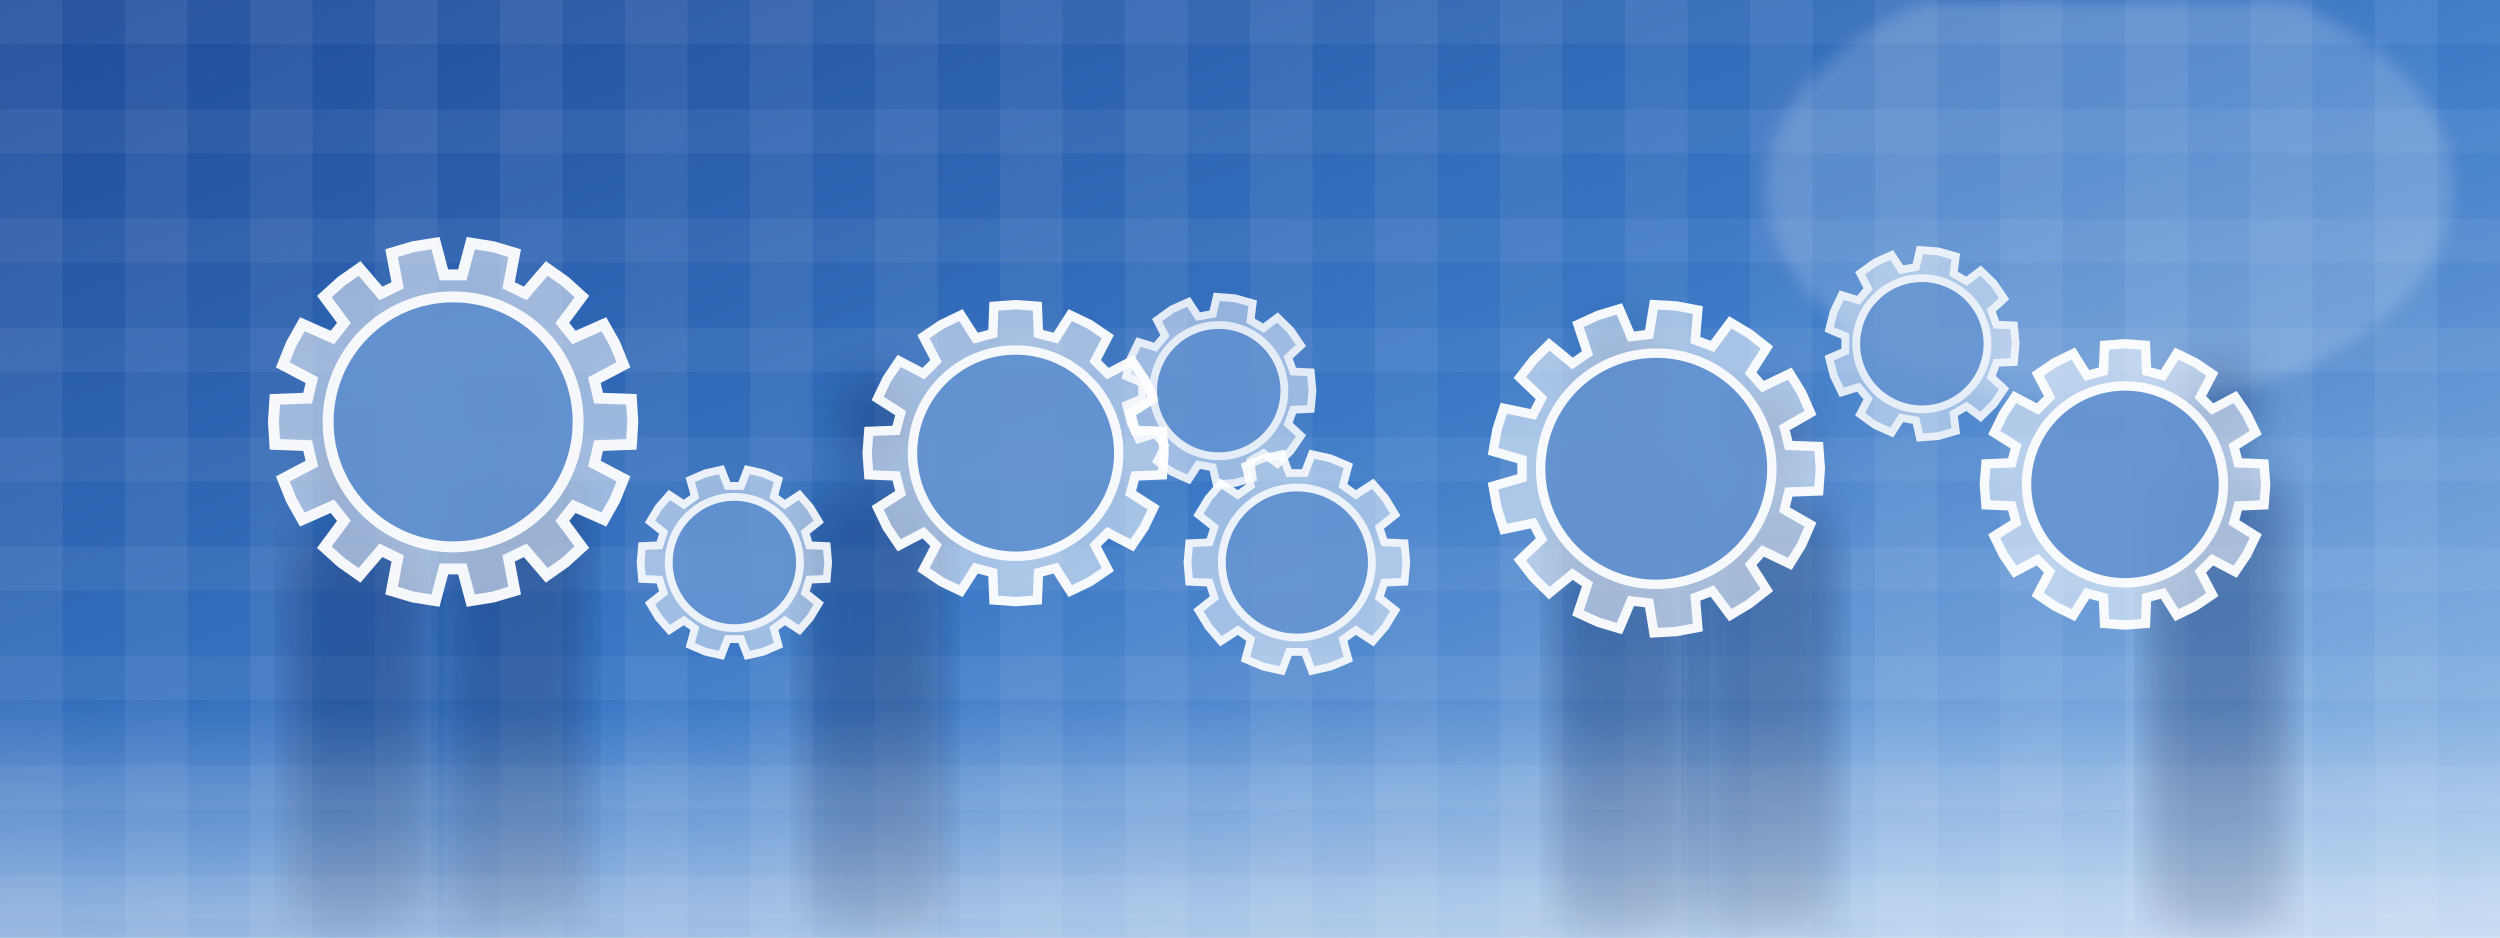
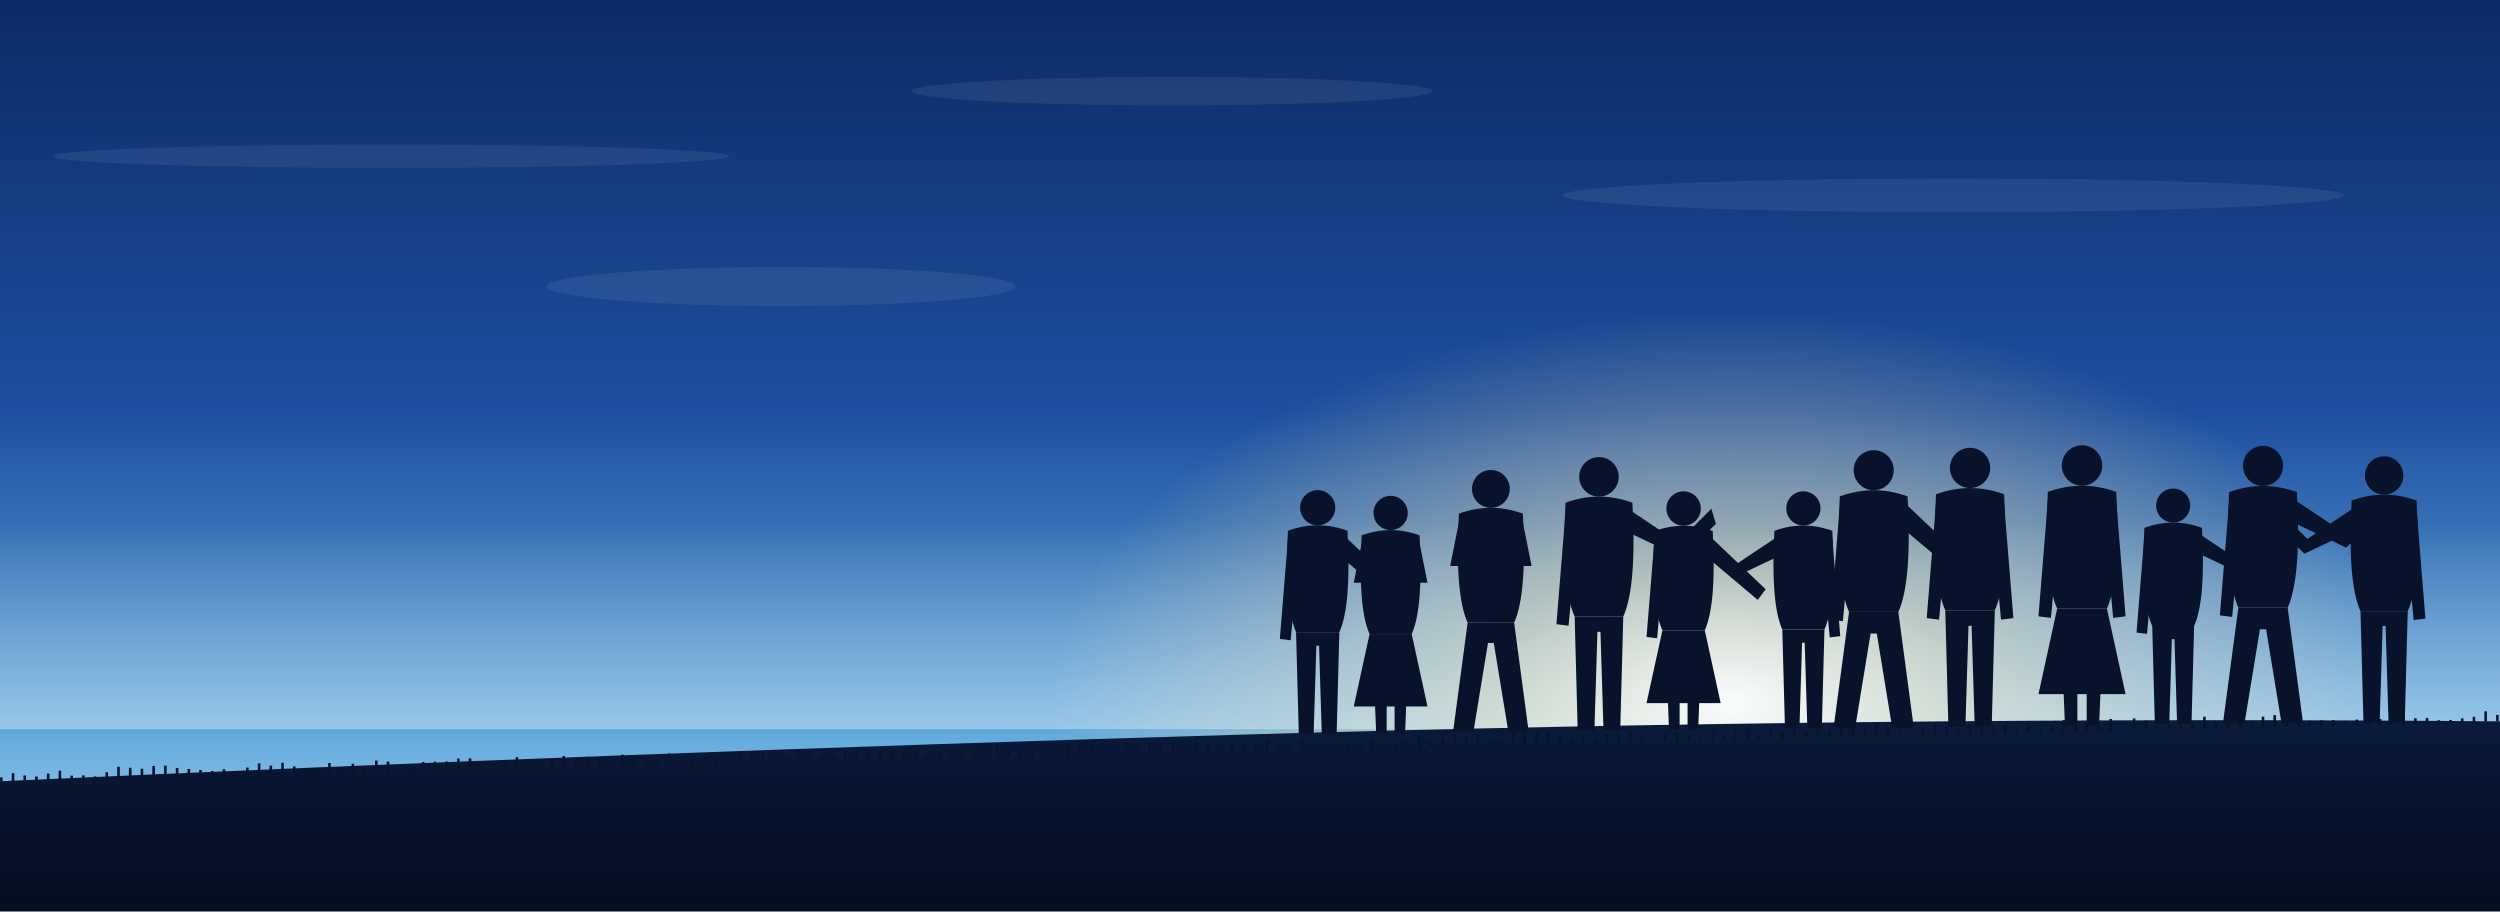
- <svg xmlns="http://www.w3.org/2000/svg" viewBox="0 0 1600 600" preserveAspectRatio="xMidYMid slice">
+ <svg xmlns="http://www.w3.org/2000/svg" viewBox="0 0 1920 700" preserveAspectRatio="xMidYMid slice">
  <defs>
-     <linearGradient id="bg" x1="0" y1="0" x2="1" y2="1">
-       <stop offset="0" stop-color="#1e4b9a" />
-       <stop offset="0.5" stop-color="#3a78c6" />
-       <stop offset="1" stop-color="#9fc3ea" />
+     <linearGradient id="sky" x1="0" y1="0" x2="0" y2="1">
+       <stop offset="0" stop-color="#0d2a66" />
+       <stop offset="0.45" stop-color="#1e4f9e" />
+       <stop offset="0.8" stop-color="#5fa8dc" />
+       <stop offset="1" stop-color="#bfe3f7" />
    </linearGradient>
-     <linearGradient id="floor" x1="0" y1="0" x2="0" y2="1">
+     <radialGradient id="sun" cx="0.5" cy="0.5" r="0.5">
+       <stop offset="0" stop-color="#ffffff" stop-opacity="0.95" />
+       <stop offset="0.35" stop-color="#ffe9b0" stop-opacity="0.55" />
+       <stop offset="1" stop-color="#ffe9b0" stop-opacity="0" />
+     </radialGradient>
+     <linearGradient id="ground" x1="0" y1="0" x2="0" y2="1">
+       <stop offset="0" stop-color="#0a1a3a" />
+       <stop offset="1" stop-color="#050d1f" />
+     </linearGradient>
+     <linearGradient id="haze" x1="0" y1="0" x2="0" y2="1">
      <stop offset="0" stop-color="#ffffff" stop-opacity="0" />
-       <stop offset="1" stop-color="#ffffff" stop-opacity="0.45" />
+       <stop offset="1" stop-color="#ffffff" stop-opacity="0.35" />
    </linearGradient>
-     <filter id="blur">
-       <feGaussianBlur stdDeviation="14" />
-     </filter>
-     <filter id="blur2">
-       <feGaussianBlur stdDeviation="5" />
-     </filter>
  </defs>
-   <rect width="1600" height="600" fill="url(#bg)" />
-   <rect x="0" y="0" width="40" height="600" fill="#ffffff" opacity="0.06" />
-   <rect x="80" y="0" width="40" height="600" fill="#ffffff" opacity="0.06" />
-   <rect x="160" y="0" width="40" height="600" fill="#ffffff" opacity="0.06" />
-   <rect x="240" y="0" width="40" height="600" fill="#ffffff" opacity="0.06" />
-   <rect x="320" y="0" width="40" height="600" fill="#ffffff" opacity="0.06" />
-   <rect x="400" y="0" width="40" height="600" fill="#ffffff" opacity="0.06" />
-   <rect x="480" y="0" width="40" height="600" fill="#ffffff" opacity="0.06" />
-   <rect x="560" y="0" width="40" height="600" fill="#ffffff" opacity="0.06" />
-   <rect x="640" y="0" width="40" height="600" fill="#ffffff" opacity="0.06" />
-   <rect x="720" y="0" width="40" height="600" fill="#ffffff" opacity="0.06" />
-   <rect x="800" y="0" width="40" height="600" fill="#ffffff" opacity="0.06" />
-   <rect x="880" y="0" width="40" height="600" fill="#ffffff" opacity="0.06" />
-   <rect x="960" y="0" width="40" height="600" fill="#ffffff" opacity="0.06" />
-   <rect x="1040" y="0" width="40" height="600" fill="#ffffff" opacity="0.06" />
-   <rect x="1120" y="0" width="40" height="600" fill="#ffffff" opacity="0.06" />
-   <rect x="1200" y="0" width="40" height="600" fill="#ffffff" opacity="0.06" />
-   <rect x="1280" y="0" width="40" height="600" fill="#ffffff" opacity="0.06" />
-   <rect x="1360" y="0" width="40" height="600" fill="#ffffff" opacity="0.06" />
-   <rect x="1440" y="0" width="40" height="600" fill="#ffffff" opacity="0.06" />
-   <rect x="1520" y="0" width="40" height="600" fill="#ffffff" opacity="0.06" />
-   <rect x="0" y="0" width="1600" height="28" fill="#ffffff" opacity="0.05" />
-   <rect x="0" y="70" width="1600" height="28" fill="#ffffff" opacity="0.05" />
-   <rect x="0" y="140" width="1600" height="28" fill="#ffffff" opacity="0.05" />
-   <rect x="0" y="210" width="1600" height="28" fill="#ffffff" opacity="0.05" />
-   <rect x="0" y="280" width="1600" height="28" fill="#ffffff" opacity="0.05" />
-   <rect x="0" y="350" width="1600" height="28" fill="#ffffff" opacity="0.05" />
-   <rect x="0" y="420" width="1600" height="28" fill="#ffffff" opacity="0.05" />
-   <rect x="0" y="490" width="1600" height="28" fill="#ffffff" opacity="0.05" />
-   <rect x="0" y="560" width="1600" height="28" fill="#ffffff" opacity="0.05" />
-   <g filter="url(#blur)" opacity="0.35">
-     <ellipse cx="230" cy="300" rx="26" ry="30" fill="#0f2a63" />
-     <rect x="185" y="340" width="90" height="260" rx="30" fill="#0f2a63" />
+   <rect width="1920" height="700" fill="url(#sky)" />
+   <ellipse cx="1330" cy="540" rx="520" ry="300" fill="url(#sun)" />
+   <rect x="0" y="400" width="1920" height="160" fill="url(#haze)" />
+   <ellipse cx="300" cy="120" rx="260" ry="9" fill="#ffffff" opacity="0.07" />
+   <ellipse cx="900" cy="70" rx="200" ry="11" fill="#ffffff" opacity="0.07" />
+   <ellipse cx="1500" cy="150" rx="300" ry="13" fill="#ffffff" opacity="0.07" />
+   <ellipse cx="600" cy="220" rx="180" ry="15" fill="#ffffff" opacity="0.07" />
+   <path d="M0,600 Q480,578 960,564 T1920,554 L1920,700 L0,700 Z" fill="url(#ground)" />
+   <g fill="#08122b">
+     <circle cx="1012" cy="389.934" r="13.506" />
+     <path d="M989.144,407.595 Q986.028,464.734 995.378,485.511 L1028.622,485.511 Q1037.972,464.734 1034.856,407.595 Q1012,399.284 989.144,407.595 Z" />
+     <path d="M995.378,485.511 L997.456,563.428 L1008.883,563.428 L1010.961,495.9 L1013.039,495.9 L1015.117,563.428 L1026.544,563.428 L1028.622,485.511 Z" />
+     <path d="M1034.856,413.828 L1076.411,453.306 L1070.178,461.617 L1030.7,428.372 Z" />
+     <path d="M989.144,413.828 L982.911,490.706 L991.222,491.745 L997.456,424.217 Z" />
+     <circle cx="1068" cy="393.956" r="13.144" />
+     <path d="M1045.756,411.145 Q1042.722,466.756 1051.822,486.979 L1084.178,486.979 Q1093.278,466.756 1090.244,411.145 Q1068,403.056 1045.756,411.145 Z" />
+     <path d="M1051.822,486.979 L1039.689,542.59 L1096.311,542.59 L1084.178,486.979 Z" />
+     <path d="M1055.867,537.534 L1056.878,562.812 L1064.967,562.812 L1064.967,537.534 Z M1071.033,537.534 L1071.033,562.812 L1079.122,562.812 L1080.133,537.534 Z" />
+     <path d="M1045.756,417.212 L1039.689,447.545 L1096.311,447.545 L1090.244,417.212 L1082.156,427.323 L1053.844,427.323 Z" />
+     <circle cx="1145" cy="375.482" r="14.517" />
+     <path d="M1120.433,394.465 Q1117.083,455.882 1127.133,478.215 L1162.867,478.215 Q1172.917,455.882 1169.567,394.465 Q1145,385.532 1120.433,394.465 Z" />
+     <path d="M1127.133,478.215 L1115.967,561.965 L1131.6,561.965 L1142.767,493.848 L1147.233,493.848 L1158.4,561.965 L1174.033,561.965 L1162.867,478.215 Z" />
+     <path d="M1120.433,401.165 L1113.733,434.665 L1176.267,434.665 L1169.567,401.165 L1160.633,412.332 L1129.367,412.332 Z" />
+     <circle cx="1228" cy="366.219" r="15.167" />
+     <path d="M1202.333,386.052 Q1198.833,450.219 1209.333,473.552 L1246.667,473.552 Q1257.167,450.219 1253.667,386.052 Q1228,376.719 1202.333,386.052 Z" />
+     <path d="M1209.333,473.552 L1211.667,561.052 L1224.5,561.052 L1226.833,485.219 L1229.167,485.219 L1231.5,561.052 L1244.333,561.052 L1246.667,473.552 Z" />
+     <path d="M1253.667,393.052 L1288.667,416.385 L1314.333,390.719 L1317.833,402.385 L1291.0,428.052 L1246.667,407.052 Z" />
+     <path d="M1202.333,393.052 L1195.333,479.385 L1204.667,480.552 L1211.667,404.719 Z" />
+     <circle cx="1293" cy="390.554" r="13.217" />
+     <path d="M1270.633,407.837 Q1267.583,463.754 1276.733,484.087 L1309.267,484.087 Q1318.417,463.754 1315.367,407.837 Q1293,399.704 1270.633,407.837 Z" />
+     <path d="M1276.733,484.087 L1264.533,540.004 L1321.467,540.004 L1309.267,484.087 Z" />
+     <path d="M1280.8,534.92 L1281.817,560.337 L1289.95,560.337 L1289.95,534.92 Z M1296.05,534.92 L1296.05,560.337 L1304.183,560.337 L1305.2,534.92 Z" />
+     <path d="M1315.367,413.937 L1356.033,452.57 L1349.933,460.704 L1311.3,428.17 Z" />
+     <path d="M1270.633,413.937 L1264.533,489.17 L1272.667,490.187 L1278.767,424.104 Z" />
+     <circle cx="1385" cy="390.469" r="13.144" />
+     <path d="M1362.756,407.658 Q1359.722,463.269 1368.822,483.492 L1401.178,483.492 Q1410.278,463.269 1407.244,407.658 Q1385,399.569 1362.756,407.658 Z" />
+     <path d="M1368.822,483.492 L1370.844,559.325 L1381.967,559.325 L1383.989,493.603 L1386.011,493.603 L1388.033,559.325 L1399.156,559.325 L1401.178,483.492 Z" />
+     <path d="M1362.756,413.725 L1332.422,433.947 L1310.178,411.703 L1307.144,421.814 L1330.4,444.058 L1368.822,425.858 Z" />
+     <path d="M1407.244,413.725 L1413.311,488.547 L1405.222,489.558 L1399.156,423.836 Z" />
+     <circle cx="1439" cy="361.114" r="15.383" />
+     <path d="M1412.967,381.231 Q1409.417,446.314 1420.067,469.981 L1457.933,469.981 Q1468.583,446.314 1465.033,381.231 Q1439,371.764 1412.967,381.231 Z" />
+     <path d="M1420.067,469.981 L1408.233,558.731 L1424.8,558.731 L1436.633,486.548 L1441.367,486.548 L1453.2,558.731 L1469.767,558.731 L1457.933,469.981 Z" />
+     <path d="M1465.033,388.331 L1512.367,433.298 L1505.267,442.764 L1460.3,404.898 Z" />
+     <path d="M1412.967,388.331 L1405.867,475.898 L1415.333,477.081 L1422.433,400.164 Z" />
+     <circle cx="1513" cy="359.373" r="15.456" />
+     <path d="M1486.844,379.584 Q1483.278,444.973 1493.978,468.75 L1532.022,468.75 Q1542.722,444.973 1539.156,379.584 Q1513,370.073 1486.844,379.584 Z" />
+     <path d="M1493.978,468.75 L1496.356,557.917 L1509.433,557.917 L1511.811,480.639 L1514.189,480.639 L1516.567,557.917 L1529.644,557.917 L1532.022,468.75 Z" />
+     <path d="M1486.844,386.717 L1479.711,474.695 L1489.222,475.884 L1496.356,398.606 Z" />
+     <path d="M1539.156,386.717 L1546.289,474.695 L1536.778,475.884 L1529.644,398.606 Z" />
+     <circle cx="1599" cy="357.499" r="15.528" />
+     <path d="M1572.722,377.804 Q1569.139,443.499 1579.889,467.388 L1618.111,467.388 Q1628.861,443.499 1625.278,377.804 Q1599,368.249 1572.722,377.804 Z" />
+     <path d="M1579.889,467.388 L1565.556,533.082 L1632.444,533.082 L1618.111,467.388 Z" />
+     <path d="M1584.667,527.11 L1585.861,556.971 L1595.417,556.971 L1595.417,527.11 Z M1602.583,527.11 L1602.583,556.971 L1612.139,556.971 L1613.333,527.11 Z" />
+     <path d="M1572.722,384.971 L1565.556,473.36 L1575.111,474.554 L1582.278,396.915 Z" />
+     <path d="M1625.278,384.971 L1632.444,473.36 L1622.889,474.554 L1615.722,396.915 Z" />
+     <circle cx="1669" cy="388.273" r="13.072" />
+     <path d="M1646.878,405.368 Q1643.861,460.673 1652.911,480.784 L1685.089,480.784 Q1694.139,460.673 1691.122,405.368 Q1669,397.323 1646.878,405.368 Z" />
+     <path d="M1652.911,480.784 L1654.922,556.201 L1665.983,556.201 L1667.994,490.84 L1670.006,490.84 L1672.017,556.201 L1683.078,556.201 L1685.089,480.784 Z" />
+     <path d="M1691.122,411.401 L1721.289,431.512 L1743.411,409.39 L1746.428,419.445 L1723.3,441.568 L1685.089,423.468 Z" />
+     <path d="M1646.878,411.401 L1640.844,485.812 L1648.889,486.818 L1654.922,421.457 Z" />
+     <circle cx="1738" cy="357.825" r="15.383" />
+     <path d="M1711.967,377.942 Q1708.417,443.025 1719.067,466.692 L1756.933,466.692 Q1767.583,443.025 1764.033,377.942 Q1738,368.475 1711.967,377.942 Z" />
+     <path d="M1719.067,466.692 L1707.233,555.442 L1723.8,555.442 L1735.633,483.259 L1740.367,483.259 L1752.2,555.442 L1768.767,555.442 L1756.933,466.692 Z" />
+     <path d="M1764.033,385.042 L1799.533,408.709 L1825.567,382.675 L1829.117,394.509 L1801.9,420.542 L1756.933,399.242 Z" />
+     <path d="M1711.967,385.042 L1704.867,472.609 L1714.333,473.792 L1721.433,396.875 Z" />
+     <circle cx="1831" cy="365.152" r="14.733" />
+     <path d="M1806.067,384.419 Q1802.667,446.752 1812.867,469.419 L1849.133,469.419 Q1859.333,446.752 1855.933,384.419 Q1831,375.352 1806.067,384.419 Z" />
+     <path d="M1812.867,469.419 L1815.133,554.419 L1827.6,554.419 L1829.867,480.752 L1832.133,480.752 L1834.4,554.419 L1846.867,554.419 L1849.133,469.419 Z" />
+     <path d="M1806.067,391.219 L1772.067,413.886 L1747.133,388.952 L1743.733,400.286 L1769.8,425.219 L1812.867,404.819 Z" />
+     <path d="M1855.933,391.219 L1862.733,475.086 L1853.667,476.219 L1846.867,402.552 Z" />
  </g>
-   <g filter="url(#blur)" opacity="0.35">
-     <ellipse cx="330" cy="260" rx="26" ry="30" fill="#0f2a63" />
-     <rect x="285" y="300" width="90" height="300" rx="30" fill="#0f2a63" />
-   </g>
-   <g filter="url(#blur)" opacity="0.35">
-     <ellipse cx="560" cy="270" rx="26" ry="30" fill="#0f2a63" />
-     <rect x="515" y="310" width="90" height="290" rx="30" fill="#0f2a63" />
-   </g>
-   <g filter="url(#blur)" opacity="0.35">
-     <ellipse cx="1040" cy="240" rx="26" ry="30" fill="#0f2a63" />
-     <rect x="995" y="280" width="90" height="320" rx="30" fill="#0f2a63" />
-   </g>
-   <g filter="url(#blur)" opacity="0.35">
-     <ellipse cx="1130" cy="280" rx="26" ry="30" fill="#0f2a63" />
-     <rect x="1085" y="320" width="90" height="280" rx="30" fill="#0f2a63" />
-   </g>
-   <g filter="url(#blur)" opacity="0.35">
-     <ellipse cx="1420" cy="260" rx="26" ry="30" fill="#0f2a63" />
-     <rect x="1375" y="300" width="90" height="300" rx="30" fill="#0f2a63" />
-   </g>
-   <rect x="0" y="450" width="1600" height="150" fill="url(#floor)" />
-   <g filter="url(#blur2)" opacity="0.5">
-     <ellipse cx="1350" cy="120" rx="220" ry="140" fill="#ffffff" opacity="0.35" />
-   </g>
-   <g opacity="0.95">
-     <polygon points="405.0,270.0 404.1,284.4 383.1,285.2 380.4,296.7 399.0,306.5 393.6,319.9 386.5,332.5 367.3,324.0 359.9,333.3 372.4,350.2 361.7,359.9 349.9,368.2 336.2,352.2 325.5,357.4 329.4,378.0 315.6,382.1 301.3,384.4 295.9,364.1 284.1,364.1 278.7,384.4 264.4,382.1 250.6,378.0 254.5,357.4 243.8,352.2 230.1,368.2 218.3,359.9 207.6,350.2 220.1,333.3 212.7,324.0 193.5,332.5 186.4,319.9 181.0,306.5 199.6,296.7 196.9,285.2 175.9,284.4 175.0,270.0 175.9,255.6 196.9,254.8 199.6,243.3 181.0,233.5 186.4,220.1 193.5,207.5 212.7,216.0 220.1,206.7 207.6,189.8 218.3,180.1 230.1,171.8 243.8,187.8 254.5,182.6 250.6,162.0 264.4,157.9 278.7,155.6 284.1,175.9 295.9,175.9 301.3,155.6 315.6,157.9 329.4,162.0 325.5,182.6 336.2,187.8 349.9,171.8 361.7,180.1 372.4,189.8 359.9,206.7 367.3,216.0 386.5,207.5 393.6,220.1 399.0,233.5 380.4,243.3 383.1,254.8 404.1,255.6" fill="#ffffff" fill-opacity="0.55" stroke="#ffffff" stroke-width="7" />
-     <circle cx="290" cy="270" r="80" fill="#5f8fd0" fill-opacity="0.9" stroke="#ffffff" stroke-width="7" />
-   </g>
-   <g opacity="0.9">
-     <polygon points="530.0,360.0 529.1,370.5 517.9,371.0 515.3,379.3 524.0,386.2 518.5,395.3 511.6,403.2 502.3,397.1 495.3,402.2 498.2,412.9 488.5,417.1 478.3,419.4 474.3,409.0 465.7,409.0 461.7,419.4 451.5,417.1 441.8,412.9 444.7,402.2 437.7,397.1 428.4,403.2 421.5,395.3 416.0,386.2 424.7,379.3 422.1,371.0 410.9,370.5 410.0,360.0 410.9,349.5 422.1,349.0 424.7,340.7 416.0,333.8 421.5,324.7 428.4,316.8 437.7,322.9 444.7,317.8 441.8,307.1 451.5,302.9 461.7,300.6 465.7,311.0 474.3,311.0 478.3,300.6 488.5,302.9 498.2,307.1 495.3,317.8 502.3,322.9 511.6,316.8 518.5,324.7 524.0,333.8 515.3,340.7 517.9,349.0 529.1,349.5" fill="#ffffff" fill-opacity="0.55" stroke="#ffffff" stroke-width="5" />
-     <circle cx="470" cy="360" r="42" fill="#5f8fd0" fill-opacity="0.9" stroke="#ffffff" stroke-width="5" />
-   </g>
-   <g opacity="0.95">
-     <polygon points="745.0,290.0 744.0,303.9 726.5,304.6 723.6,315.6 738.3,325.0 732.3,337.5 724.5,349.0 709.0,340.9 700.9,349.0 709.0,364.5 697.5,372.3 685.0,378.3 675.6,363.6 664.6,366.5 663.9,384.0 650.0,385.0 636.1,384.0 635.4,366.5 624.4,363.6 615.0,378.3 602.5,372.3 591.0,364.5 599.1,349.0 591.0,340.9 575.5,349.0 567.7,337.5 561.7,325.0 576.4,315.6 573.5,304.6 556.0,303.9 555.0,290.0 556.0,276.1 573.5,275.4 576.4,264.4 561.7,255.0 567.7,242.5 575.5,231.0 591.0,239.1 599.1,231.0 591.0,215.5 602.5,207.7 615.0,201.7 624.4,216.4 635.4,213.5 636.1,196.0 650.0,195.0 663.9,196.0 664.6,213.5 675.6,216.4 685.0,201.7 697.5,207.7 709.0,215.5 700.9,231.0 709.0,239.1 724.5,231.0 732.3,242.5 738.3,255.0 723.6,264.4 726.5,275.4 744.0,276.1" fill="#ffffff" fill-opacity="0.55" stroke="#ffffff" stroke-width="6" />
-     <circle cx="650" cy="290" r="66" fill="#5f8fd0" fill-opacity="0.9" stroke="#ffffff" stroke-width="6" />
-   </g>
-   <g opacity="0.85">
-     <polygon points="840.0,250.0 838.9,261.7 827.7,262.2 824.4,271.3 832.6,278.9 826.0,288.6 817.6,296.8 808.6,290.0 800.3,294.8 801.7,305.9 790.4,309.1 778.7,310.0 776.2,299.1 766.8,297.4 760.7,306.8 750.0,302.0 740.5,295.1 745.6,285.2 739.4,277.8 728.7,281.1 723.6,270.5 720.7,259.2 731.0,254.8 731.0,245.2 720.7,240.8 723.6,229.5 728.7,218.9 739.4,222.2 745.6,214.8 740.5,204.9 750.0,198.0 760.7,193.2 766.8,202.6 776.2,200.9 778.7,190.0 790.4,190.9 801.7,194.1 800.3,205.2 808.6,210.0 817.6,203.2 826.0,211.4 832.6,221.1 824.4,228.7 827.7,237.8 838.9,238.3" fill="#ffffff" fill-opacity="0.55" stroke="#ffffff" stroke-width="5" />
-     <circle cx="780" cy="250" r="42" fill="#5f8fd0" fill-opacity="0.9" stroke="#ffffff" stroke-width="5" />
-   </g>
-   <g opacity="0.9">
-     <polygon points="900.0,360.0 898.9,372.3 885.9,372.9 882.8,382.5 893.0,390.6 886.6,401.1 878.6,410.4 867.7,403.3 859.5,409.2 862.9,421.8 851.6,426.6 839.6,429.3 835.0,417.2 825.0,417.2 820.4,429.3 808.4,426.6 797.1,421.8 800.5,409.2 792.3,403.3 781.4,410.4 773.4,401.1 767.0,390.6 777.2,382.5 774.1,372.9 761.1,372.3 760.0,360.0 761.1,347.7 774.1,347.1 777.2,337.5 767.0,329.4 773.4,318.9 781.4,309.6 792.3,316.7 800.5,310.8 797.1,298.2 808.4,293.4 820.4,290.7 825.0,302.8 835.0,302.8 839.6,290.7 851.6,293.4 862.9,298.2 859.5,310.8 867.7,316.7 878.6,309.6 886.6,318.9 893.0,329.4 882.8,337.5 885.9,347.1 898.9,347.7" fill="#ffffff" fill-opacity="0.55" stroke="#ffffff" stroke-width="5" />
-     <circle cx="830" cy="360" r="48" fill="#5f8fd0" fill-opacity="0.9" stroke="#ffffff" stroke-width="5" />
-   </g>
-   <g opacity="0.95">
-     <polygon points="1165.0,300.0 1164.0,314.2 1144.8,314.9 1142.0,326.2 1158.7,335.8 1153.0,348.8 1145.5,360.9 1128.2,352.6 1120.4,361.3 1130.8,377.6 1119.6,386.4 1107.4,393.7 1095.9,378.3 1085.0,382.4 1086.6,401.6 1072.7,404.2 1058.5,405.0 1055.4,386.0 1043.9,384.6 1036.4,402.3 1022.8,398.2 1009.9,392.3 1016.0,374.0 1006.4,367.4 991.5,379.6 981.4,369.6 972.7,358.4 986.6,345.1 981.2,334.8 962.4,338.7 958.1,325.1 955.6,311.1 974.1,305.8 974.1,294.2 955.6,288.9 958.1,274.9 962.4,261.3 981.2,265.2 986.6,254.9 972.7,241.6 981.4,230.4 991.5,220.4 1006.4,232.6 1016.0,226.0 1009.9,207.7 1022.8,201.8 1036.4,197.7 1043.9,215.4 1055.4,214.0 1058.5,195.0 1072.7,195.8 1086.6,198.4 1085.0,217.6 1095.9,221.7 1107.4,206.3 1119.6,213.6 1130.8,222.4 1120.4,238.7 1128.2,247.4 1145.5,239.1 1153.0,251.2 1158.7,264.2 1142.0,273.8 1144.8,285.1 1164.0,285.8" fill="#ffffff" fill-opacity="0.55" stroke="#ffffff" stroke-width="6" />
-     <circle cx="1060" cy="300" r="74" fill="#5f8fd0" fill-opacity="0.9" stroke="#ffffff" stroke-width="6" />
-   </g>
-   <g opacity="0.85">
-     <polygon points="1290.0,220.0 1288.9,231.7 1277.7,232.2 1274.4,241.3 1282.6,248.9 1276.0,258.6 1267.6,266.8 1258.6,260.0 1250.3,264.8 1251.7,275.9 1240.4,279.1 1228.7,280.0 1226.2,269.1 1216.8,267.4 1210.7,276.8 1200.0,272.0 1190.5,265.1 1195.6,255.2 1189.4,247.8 1178.7,251.1 1173.6,240.5 1170.7,229.2 1181.0,224.8 1181.0,215.2 1170.7,210.8 1173.6,199.5 1178.7,188.9 1189.4,192.2 1195.6,184.8 1190.5,174.9 1200.0,168.0 1210.7,163.2 1216.8,172.6 1226.2,170.9 1228.7,160.0 1240.4,160.9 1251.7,164.1 1250.3,175.2 1258.6,180.0 1267.6,173.2 1276.0,181.4 1282.6,191.1 1274.4,198.7 1277.7,207.8 1288.9,208.3" fill="#ffffff" fill-opacity="0.55" stroke="#ffffff" stroke-width="5" />
-     <circle cx="1230" cy="220" r="42" fill="#5f8fd0" fill-opacity="0.9" stroke="#ffffff" stroke-width="5" />
-   </g>
-   <g opacity="0.95">
-     <polygon points="1450.0,310.0 1449.0,323.1 1432.5,323.8 1429.7,334.3 1443.7,343.1 1437.9,355.0 1430.5,365.9 1415.9,358.2 1408.2,365.9 1415.9,380.5 1405.0,387.9 1393.1,393.7 1384.3,379.7 1373.8,382.5 1373.1,399.0 1360.0,400.0 1346.9,399.0 1346.2,382.5 1335.7,379.7 1326.9,393.7 1315.0,387.9 1304.1,380.5 1311.8,365.9 1304.1,358.2 1289.5,365.9 1282.1,355.0 1276.3,343.1 1290.3,334.3 1287.5,323.8 1271.0,323.1 1270.0,310.0 1271.0,296.9 1287.5,296.2 1290.3,285.7 1276.3,276.9 1282.1,265.0 1289.5,254.1 1304.1,261.8 1311.8,254.1 1304.1,239.5 1315.0,232.1 1326.9,226.3 1335.7,240.3 1346.2,237.5 1346.9,221.0 1360.0,220.0 1373.1,221.0 1373.8,237.5 1384.3,240.3 1393.1,226.3 1405.0,232.1 1415.9,239.5 1408.2,254.1 1415.9,261.8 1430.5,254.1 1437.9,265.0 1443.7,276.9 1429.7,285.7 1432.5,296.2 1449.0,296.9" fill="#ffffff" fill-opacity="0.55" stroke="#ffffff" stroke-width="6" />
-     <circle cx="1360" cy="310" r="63" fill="#5f8fd0" fill-opacity="0.9" stroke="#ffffff" stroke-width="6" />
-   </g>
+   <rect x="0" y="597.0" width="2" height="3" fill="#08122b" />
+   <rect x="9" y="593.784" width="2" height="6" fill="#08122b" />
+   <rect x="18" y="595.569" width="2" height="4" fill="#08122b" />
+   <rect x="27" y="596.353" width="2" height="3" fill="#08122b" />
+   <rect x="36" y="594.138" width="2" height="5" fill="#08122b" />
+   <rect x="45" y="591.922" width="2" height="7" fill="#08122b" />
+   <rect x="54" y="595.706" width="2" height="3" fill="#08122b" />
+   <rect x="63" y="595.491" width="2" height="3" fill="#08122b" />
+   <rect x="72" y="596.275" width="2" height="2" fill="#08122b" />
+   <rect x="81" y="593.059" width="2" height="5" fill="#08122b" />
+   <rect x="90" y="588.844" width="2" height="9" fill="#08122b" />
+   <rect x="99" y="589.628" width="2" height="8" fill="#08122b" />
+   <rect x="108" y="590.413" width="2" height="7" fill="#08122b" />
+   <rect x="117" y="588.197" width="2" height="9" fill="#08122b" />
+   <rect x="126" y="587.981" width="2" height="9" fill="#08122b" />
+   <rect x="135" y="589.766" width="2" height="7" fill="#08122b" />
+   <rect x="144" y="590.55" width="2" height="6" fill="#08122b" />
+   <rect x="153" y="591.334" width="2" height="5" fill="#08122b" />
+   <rect x="162" y="592.119" width="2" height="4" fill="#08122b" />
+   <rect x="171" y="590.903" width="2" height="5" fill="#08122b" />
+   <rect x="180" y="592.688" width="2" height="3" fill="#08122b" />
+   <rect x="189" y="589.472" width="2" height="6" fill="#08122b" />
+   <rect x="198" y="586.256" width="2" height="9" fill="#08122b" />
+   <rect x="207" y="588.041" width="2" height="7" fill="#08122b" />
+   <rect x="216" y="585.825" width="2" height="9" fill="#08122b" />
+   <rect x="225" y="588.609" width="2" height="6" fill="#08122b" />
+   <rect x="234" y="591.394" width="2" height="3" fill="#08122b" />
+   <rect x="243" y="591.178" width="2" height="3" fill="#08122b" />
+   <rect x="252" y="585.962" width="2" height="8" fill="#08122b" />
+   <rect x="261" y="589.747" width="2" height="4" fill="#08122b" />
+   <rect x="270" y="586.531" width="2" height="7" fill="#08122b" />
+   <rect x="279" y="589.316" width="2" height="4" fill="#08122b" />
+   <rect x="288" y="584.1" width="2" height="9" fill="#08122b" />
+   <rect x="297" y="584.884" width="2" height="8" fill="#08122b" />
+   <rect x="306" y="590.669" width="2" height="2" fill="#08122b" />
+   <rect x="315" y="589.453" width="2" height="3" fill="#08122b" />
+   <rect x="324" y="585.237" width="2" height="7" fill="#08122b" />
+   <rect x="333" y="585.022" width="2" height="7" fill="#08122b" />
+   <rect x="342" y="584.806" width="2" height="7" fill="#08122b" />
+   <rect x="351" y="582.591" width="2" height="9" fill="#08122b" />
+   <rect x="360" y="582.375" width="2" height="9" fill="#08122b" />
+   <rect x="369" y="588.159" width="2" height="3" fill="#08122b" />
+   <rect x="378" y="587.944" width="2" height="3" fill="#08122b" />
+   <rect x="387" y="584.728" width="2" height="6" fill="#08122b" />
+   <rect x="396" y="581.513" width="2" height="9" fill="#08122b" />
+   <rect x="405" y="587.297" width="2" height="3" fill="#08122b" />
+   <rect x="414" y="588.081" width="2" height="2" fill="#08122b" />
+   <rect x="423" y="583.866" width="2" height="6" fill="#08122b" />
+   <rect x="432" y="580.65" width="2" height="9" fill="#08122b" />
+   <rect x="441" y="583.434" width="2" height="6" fill="#08122b" />
+   <rect x="450" y="581.219" width="2" height="8" fill="#08122b" />
+   <rect x="459" y="582.003" width="2" height="7" fill="#08122b" />
+   <rect x="468" y="586.788" width="2" height="2" fill="#08122b" />
+   <rect x="477" y="579.572" width="2" height="9" fill="#08122b" />
+   <rect x="486" y="581.356" width="2" height="7" fill="#08122b" />
+   <rect x="495" y="584.141" width="2" height="4" fill="#08122b" />
+   <rect x="504" y="584.925" width="2" height="3" fill="#08122b" />
+   <rect x="513" y="578.709" width="2" height="9" fill="#08122b" />
+   <rect x="522" y="585.494" width="2" height="2" fill="#08122b" />
+   <rect x="531" y="582.278" width="2" height="5" fill="#08122b" />
+   <rect x="540" y="581.062" width="2" height="6" fill="#08122b" />
+   <rect x="549" y="582.847" width="2" height="4" fill="#08122b" />
+   <rect x="558" y="581.631" width="2" height="5" fill="#08122b" />
+   <rect x="567" y="578.416" width="2" height="8" fill="#08122b" />
+   <rect x="576" y="578.2" width="2" height="8" fill="#08122b" />
+   <rect x="585" y="576.984" width="2" height="9" fill="#08122b" />
+   <rect x="594" y="582.769" width="2" height="3" fill="#08122b" />
+   <rect x="603" y="581.553" width="2" height="4" fill="#08122b" />
+   <rect x="612" y="576.337" width="2" height="9" fill="#08122b" />
+   <rect x="621" y="577.122" width="2" height="8" fill="#08122b" />
+   <rect x="630" y="578.906" width="2" height="6" fill="#08122b" />
+   <rect x="639" y="580.691" width="2" height="4" fill="#08122b" />
+   <rect x="648" y="576.475" width="2" height="8" fill="#08122b" />
+   <rect x="657" y="578.259" width="2" height="6" fill="#08122b" />
+   <rect x="666" y="576.044" width="2" height="8" fill="#08122b" />
+   <rect x="675" y="576.828" width="2" height="7" fill="#08122b" />
+   <rect x="684" y="575.612" width="2" height="8" fill="#08122b" />
+   <rect x="693" y="578.397" width="2" height="5" fill="#08122b" />
+   <rect x="702" y="579.181" width="2" height="4" fill="#08122b" />
+   <rect x="711" y="579.966" width="2" height="3" fill="#08122b" />
+   <rect x="720" y="578.75" width="2" height="4" fill="#08122b" />
+   <rect x="729" y="578.534" width="2" height="4" fill="#08122b" />
+   <rect x="738" y="577.319" width="2" height="5" fill="#08122b" />
+   <rect x="747" y="577.103" width="2" height="5" fill="#08122b" />
+   <rect x="756" y="579.888" width="2" height="2" fill="#08122b" />
+   <rect x="765" y="572.672" width="2" height="9" fill="#08122b" />
+   <rect x="774" y="577.456" width="2" height="4" fill="#08122b" />
+   <rect x="783" y="575.241" width="2" height="6" fill="#08122b" />
+   <rect x="792" y="575.025" width="2" height="6" fill="#08122b" />
+   <rect x="801" y="578.809" width="2" height="2" fill="#08122b" />
+   <rect x="810" y="576.594" width="2" height="4" fill="#08122b" />
+   <rect x="819" y="572.378" width="2" height="8" fill="#08122b" />
+   <rect x="828" y="573.163" width="2" height="7" fill="#08122b" />
+   <rect x="837" y="572.947" width="2" height="7" fill="#08122b" />
+   <rect x="846" y="575.731" width="2" height="4" fill="#08122b" />
+   <rect x="855" y="577.516" width="2" height="2" fill="#08122b" />
+   <rect x="864" y="570.3" width="2" height="9" fill="#08122b" />
+   <rect x="873" y="571.084" width="2" height="8" fill="#08122b" />
+   <rect x="882" y="570.869" width="2" height="8" fill="#08122b" />
+   <rect x="891" y="570.653" width="2" height="8" fill="#08122b" />
+   <rect x="900" y="570.438" width="2" height="8" fill="#08122b" />
+   <rect x="909" y="575.222" width="2" height="3" fill="#08122b" />
+   <rect x="918" y="569.006" width="2" height="9" fill="#08122b" />
+   <rect x="927" y="569.791" width="2" height="8" fill="#08122b" />
+   <rect x="936" y="575.575" width="2" height="2" fill="#08122b" />
+   <rect x="945" y="572.359" width="2" height="5" fill="#08122b" />
+   <rect x="954" y="574.144" width="2" height="3" fill="#08122b" />
+   <rect x="963" y="571.928" width="2" height="5" fill="#08122b" />
+   <rect x="972" y="567.712" width="2" height="9" fill="#08122b" />
+   <rect x="981" y="572.497" width="2" height="4" fill="#08122b" />
+   <rect x="990" y="573.281" width="2" height="3" fill="#08122b" />
+   <rect x="999" y="569.066" width="2" height="7" fill="#08122b" />
+   <rect x="1008" y="573.85" width="2" height="2" fill="#08122b" />
+   <rect x="1017" y="572.634" width="2" height="3" fill="#08122b" />
+   <rect x="1026" y="573.419" width="2" height="2" fill="#08122b" />
+   <rect x="1035" y="571.203" width="2" height="4" fill="#08122b" />
+   <rect x="1044" y="571.987" width="2" height="3" fill="#08122b" />
+   <rect x="1053" y="567.772" width="2" height="7" fill="#08122b" />
+   <rect x="1062" y="572.556" width="2" height="2" fill="#08122b" />
+   <rect x="1071" y="571.341" width="2" height="3" fill="#08122b" />
+   <rect x="1080" y="569.125" width="2" height="5" fill="#08122b" />
+   <rect x="1089" y="565.909" width="2" height="8" fill="#08122b" />
+   <rect x="1098" y="569.694" width="2" height="4" fill="#08122b" />
+   <rect x="1107" y="567.478" width="2" height="6" fill="#08122b" />
+   <rect x="1116" y="566.263" width="2" height="7" fill="#08122b" />
+   <rect x="1125" y="566.047" width="2" height="7" fill="#08122b" />
+   <rect x="1134" y="563.831" width="2" height="9" fill="#08122b" />
+   <rect x="1143" y="569.616" width="2" height="3" fill="#08122b" />
+   <rect x="1152" y="569.4" width="2" height="3" fill="#08122b" />
+   <rect x="1161" y="563.184" width="2" height="9" fill="#08122b" />
+   <rect x="1170" y="562.969" width="2" height="9" fill="#08122b" />
+   <rect x="1179" y="562.753" width="2" height="9" fill="#08122b" />
+   <rect x="1188" y="562.538" width="2" height="9" fill="#08122b" />
+   <rect x="1197" y="565.322" width="2" height="6" fill="#08122b" />
+   <rect x="1206" y="568.106" width="2" height="3" fill="#08122b" />
+   <rect x="1215" y="566.891" width="2" height="4" fill="#08122b" />
+   <rect x="1224" y="567.675" width="2" height="3" fill="#08122b" />
+   <rect x="1233" y="563.459" width="2" height="7" fill="#08122b" />
+   <rect x="1242" y="564.244" width="2" height="6" fill="#08122b" />
+   <rect x="1251" y="561.028" width="2" height="9" fill="#08122b" />
+   <rect x="1260" y="565.812" width="2" height="4" fill="#08122b" />
+   <rect x="1269" y="567.597" width="2" height="2" fill="#08122b" />
+   <rect x="1278" y="564.381" width="2" height="5" fill="#08122b" />
+   <rect x="1287" y="562.166" width="2" height="7" fill="#08122b" />
+   <rect x="1296" y="564.95" width="2" height="4" fill="#08122b" />
+   <rect x="1305" y="566.734" width="2" height="2" fill="#08122b" />
+   <rect x="1314" y="562.519" width="2" height="6" fill="#08122b" />
+   <rect x="1323" y="565.303" width="2" height="3" fill="#08122b" />
+   <rect x="1332" y="562.087" width="2" height="6" fill="#08122b" />
+   <rect x="1341" y="560.872" width="2" height="7" fill="#08122b" />
+   <rect x="1350" y="563.656" width="2" height="4" fill="#08122b" />
+   <rect x="1359" y="560.441" width="2" height="7" fill="#08122b" />
+   <rect x="1368" y="562.225" width="2" height="5" fill="#08122b" />
+   <rect x="1377" y="560.009" width="2" height="7" fill="#08122b" />
+   <rect x="1386" y="561.794" width="2" height="5" fill="#08122b" />
+   <rect x="1395" y="561.578" width="2" height="5" fill="#08122b" />
+   <rect x="1404" y="561.362" width="2" height="5" fill="#08122b" />
+   <rect x="1413" y="558.147" width="2" height="8" fill="#08122b" />
+   <rect x="1422" y="560.931" width="2" height="5" fill="#08122b" />
+   <rect x="1431" y="560.716" width="2" height="5" fill="#08122b" />
+   <rect x="1440" y="556.5" width="2" height="9" fill="#08122b" />
+   <rect x="1449" y="558.284" width="2" height="7" fill="#08122b" />
+   <rect x="1458" y="563.069" width="2" height="2" fill="#08122b" />
+   <rect x="1467" y="562.853" width="2" height="2" fill="#08122b" />
+   <rect x="1476" y="558.638" width="2" height="6" fill="#08122b" />
+   <rect x="1485" y="555.422" width="2" height="9" fill="#08122b" />
+   <rect x="1494" y="558.206" width="2" height="6" fill="#08122b" />
+   <rect x="1503" y="558.991" width="2" height="5" fill="#08122b" />
+   <rect x="1512" y="556.775" width="2" height="7" fill="#08122b" />
+   <rect x="1521" y="554.559" width="2" height="9" fill="#08122b" />
+   <rect x="1530" y="556.344" width="2" height="7" fill="#08122b" />
+   <rect x="1539" y="556.128" width="2" height="7" fill="#08122b" />
+   <rect x="1548" y="559.913" width="2" height="3" fill="#08122b" />
+   <rect x="1557" y="557.697" width="2" height="5" fill="#08122b" />
+   <rect x="1566" y="559.481" width="2" height="3" fill="#08122b" />
+   <rect x="1575" y="557.266" width="2" height="5" fill="#08122b" />
+   <rect x="1584" y="553.05" width="2" height="9" fill="#08122b" />
+   <rect x="1593" y="556.834" width="2" height="5" fill="#08122b" />
+   <rect x="1602" y="554.619" width="2" height="7" fill="#08122b" />
+   <rect x="1611" y="556.403" width="2" height="5" fill="#08122b" />
+   <rect x="1620" y="552.188" width="2" height="9" fill="#08122b" />
+   <rect x="1629" y="558.972" width="2" height="2" fill="#08122b" />
+   <rect x="1638" y="551.756" width="2" height="9" fill="#08122b" />
+   <rect x="1647" y="553.541" width="2" height="7" fill="#08122b" />
+   <rect x="1656" y="557.325" width="2" height="3" fill="#08122b" />
+   <rect x="1665" y="557.109" width="2" height="3" fill="#08122b" />
+   <rect x="1674" y="551.894" width="2" height="8" fill="#08122b" />
+   <rect x="1683" y="554.678" width="2" height="5" fill="#08122b" />
+   <rect x="1692" y="550.462" width="2" height="9" fill="#08122b" />
+   <rect x="1701" y="555.247" width="2" height="4" fill="#08122b" />
+   <rect x="1710" y="551.031" width="2" height="8" fill="#08122b" />
+   <rect x="1719" y="551.816" width="2" height="7" fill="#08122b" />
+   <rect x="1728" y="555.6" width="2" height="3" fill="#08122b" />
+   <rect x="1737" y="550.384" width="2" height="8" fill="#08122b" />
+   <rect x="1746" y="549.169" width="2" height="9" fill="#08122b" />
+   <rect x="1755" y="549.953" width="2" height="8" fill="#08122b" />
+   <rect x="1764" y="554.737" width="2" height="3" fill="#08122b" />
+   <rect x="1773" y="553.522" width="2" height="4" fill="#08122b" />
+   <rect x="1782" y="553.306" width="2" height="4" fill="#08122b" />
+   <rect x="1791" y="553.091" width="2" height="4" fill="#08122b" />
+   <rect x="1800" y="554.875" width="2" height="2" fill="#08122b" />
+   <rect x="1809" y="552.659" width="2" height="4" fill="#08122b" />
+   <rect x="1818" y="547.444" width="2" height="9" fill="#08122b" />
+   <rect x="1827" y="552.228" width="2" height="4" fill="#08122b" />
+   <rect x="1836" y="547.013" width="2" height="9" fill="#08122b" />
+   <rect x="1845" y="548.797" width="2" height="7" fill="#08122b" />
+   <rect x="1854" y="551.581" width="2" height="4" fill="#08122b" />
+   <rect x="1863" y="551.366" width="2" height="4" fill="#08122b" />
+   <rect x="1872" y="553.15" width="2" height="2" fill="#08122b" />
+   <rect x="1881" y="552.934" width="2" height="2" fill="#08122b" />
+   <rect x="1890" y="551.719" width="2" height="3" fill="#08122b" />
+   <rect x="1899" y="550.503" width="2" height="4" fill="#08122b" />
+   <rect x="1908" y="546.288" width="2" height="8" fill="#08122b" />
+   <rect x="1917" y="549.072" width="2" height="5" fill="#08122b" />
</svg>
